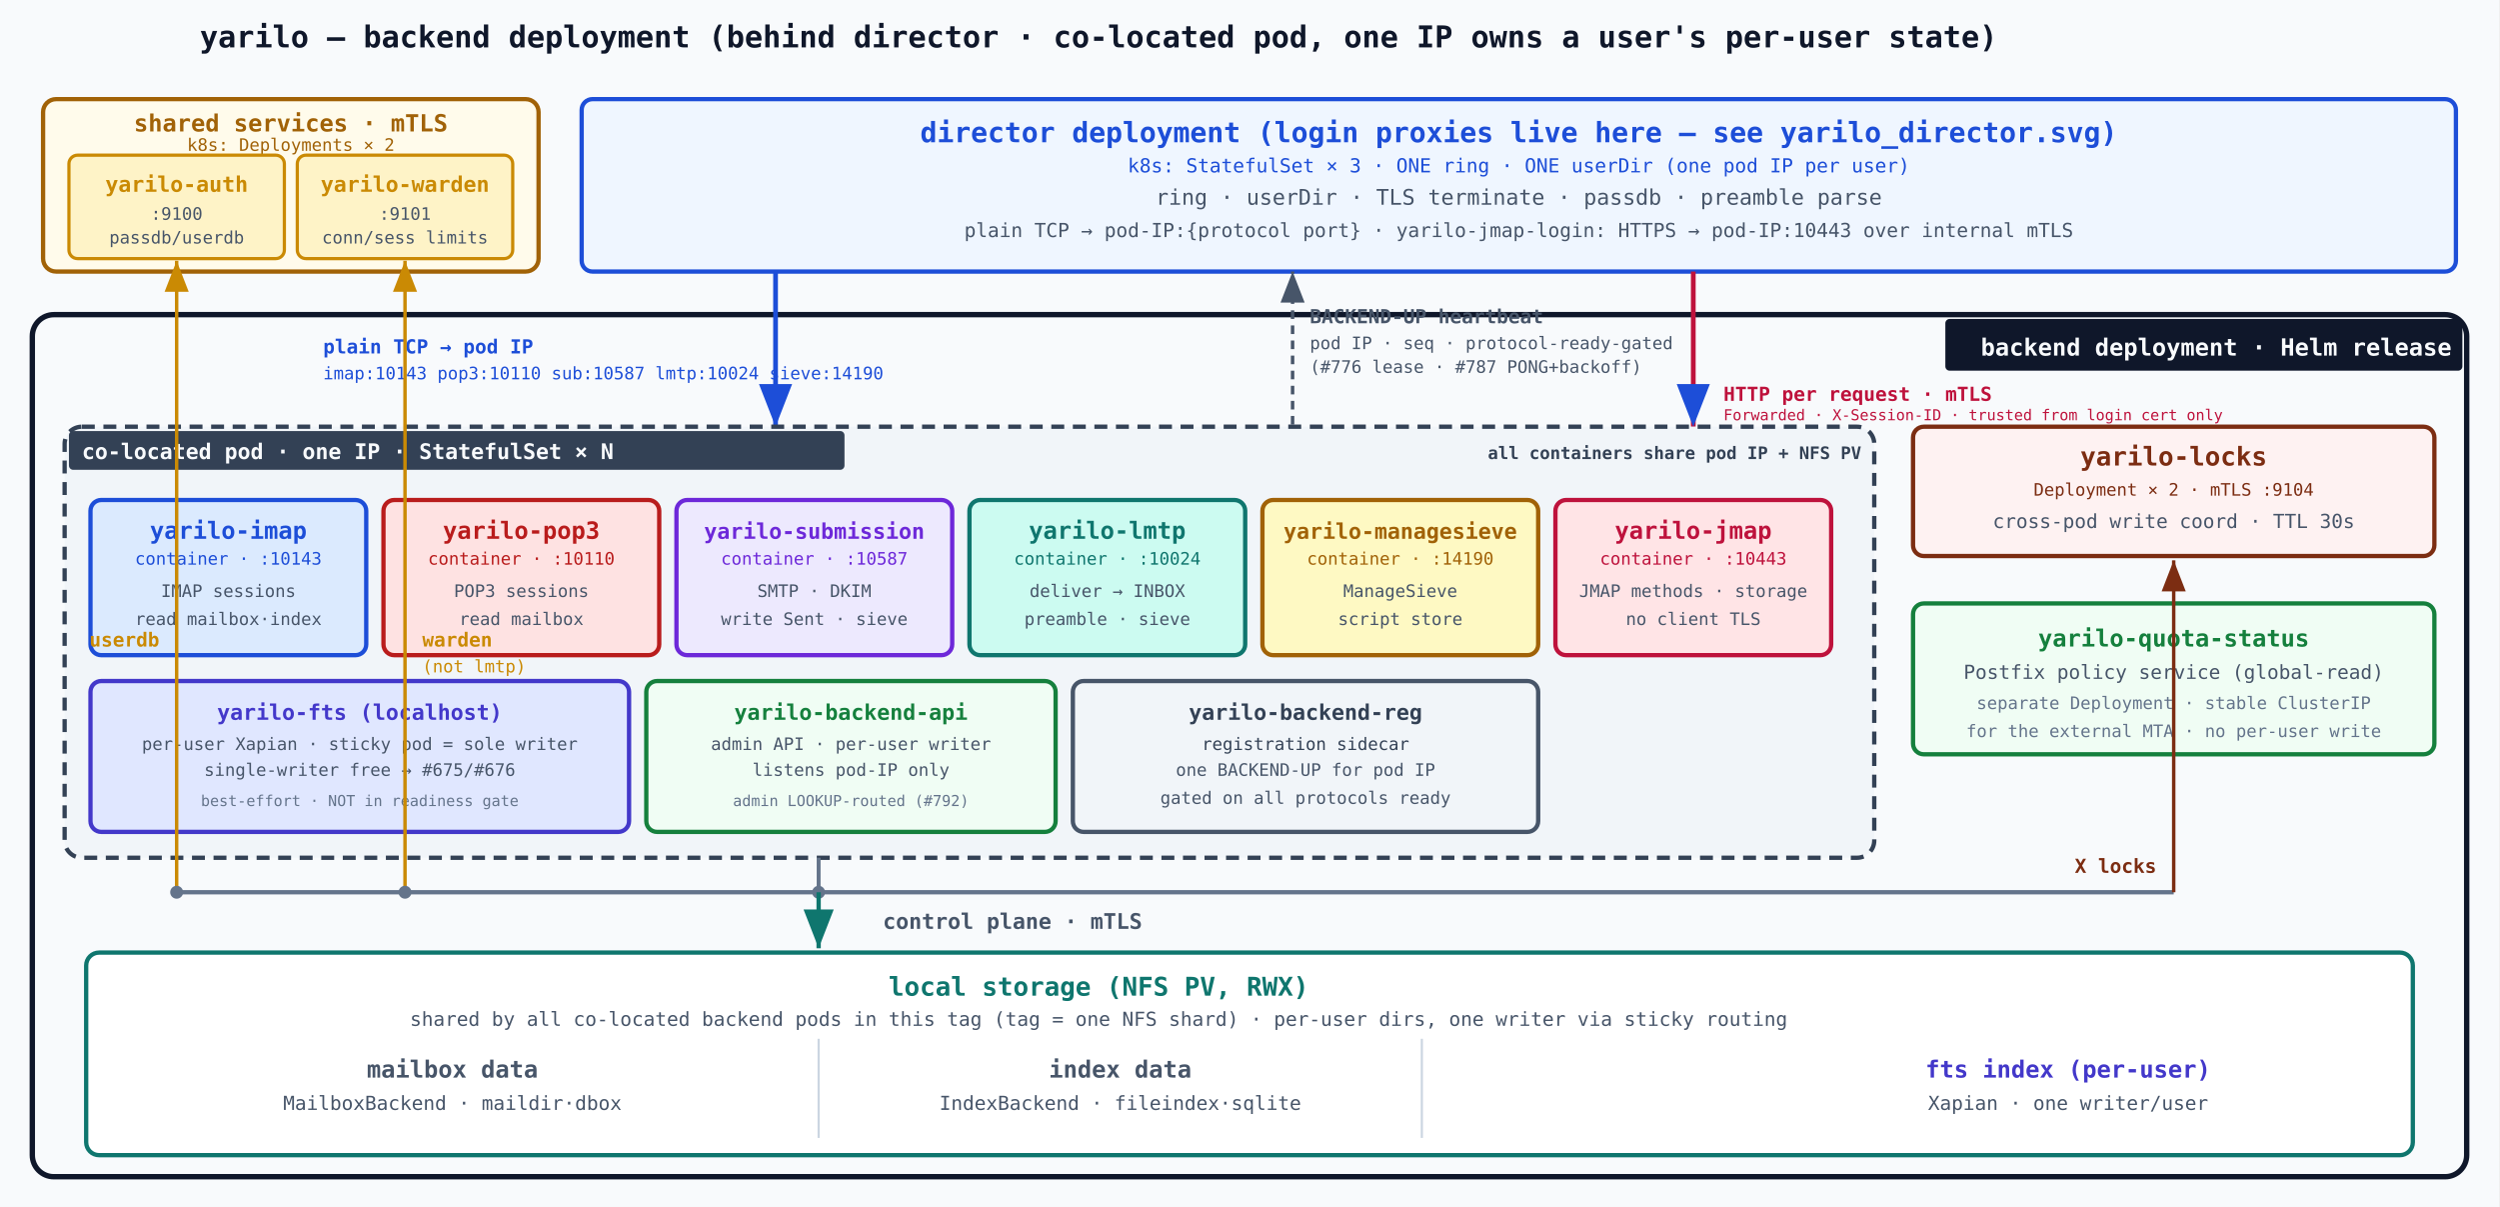
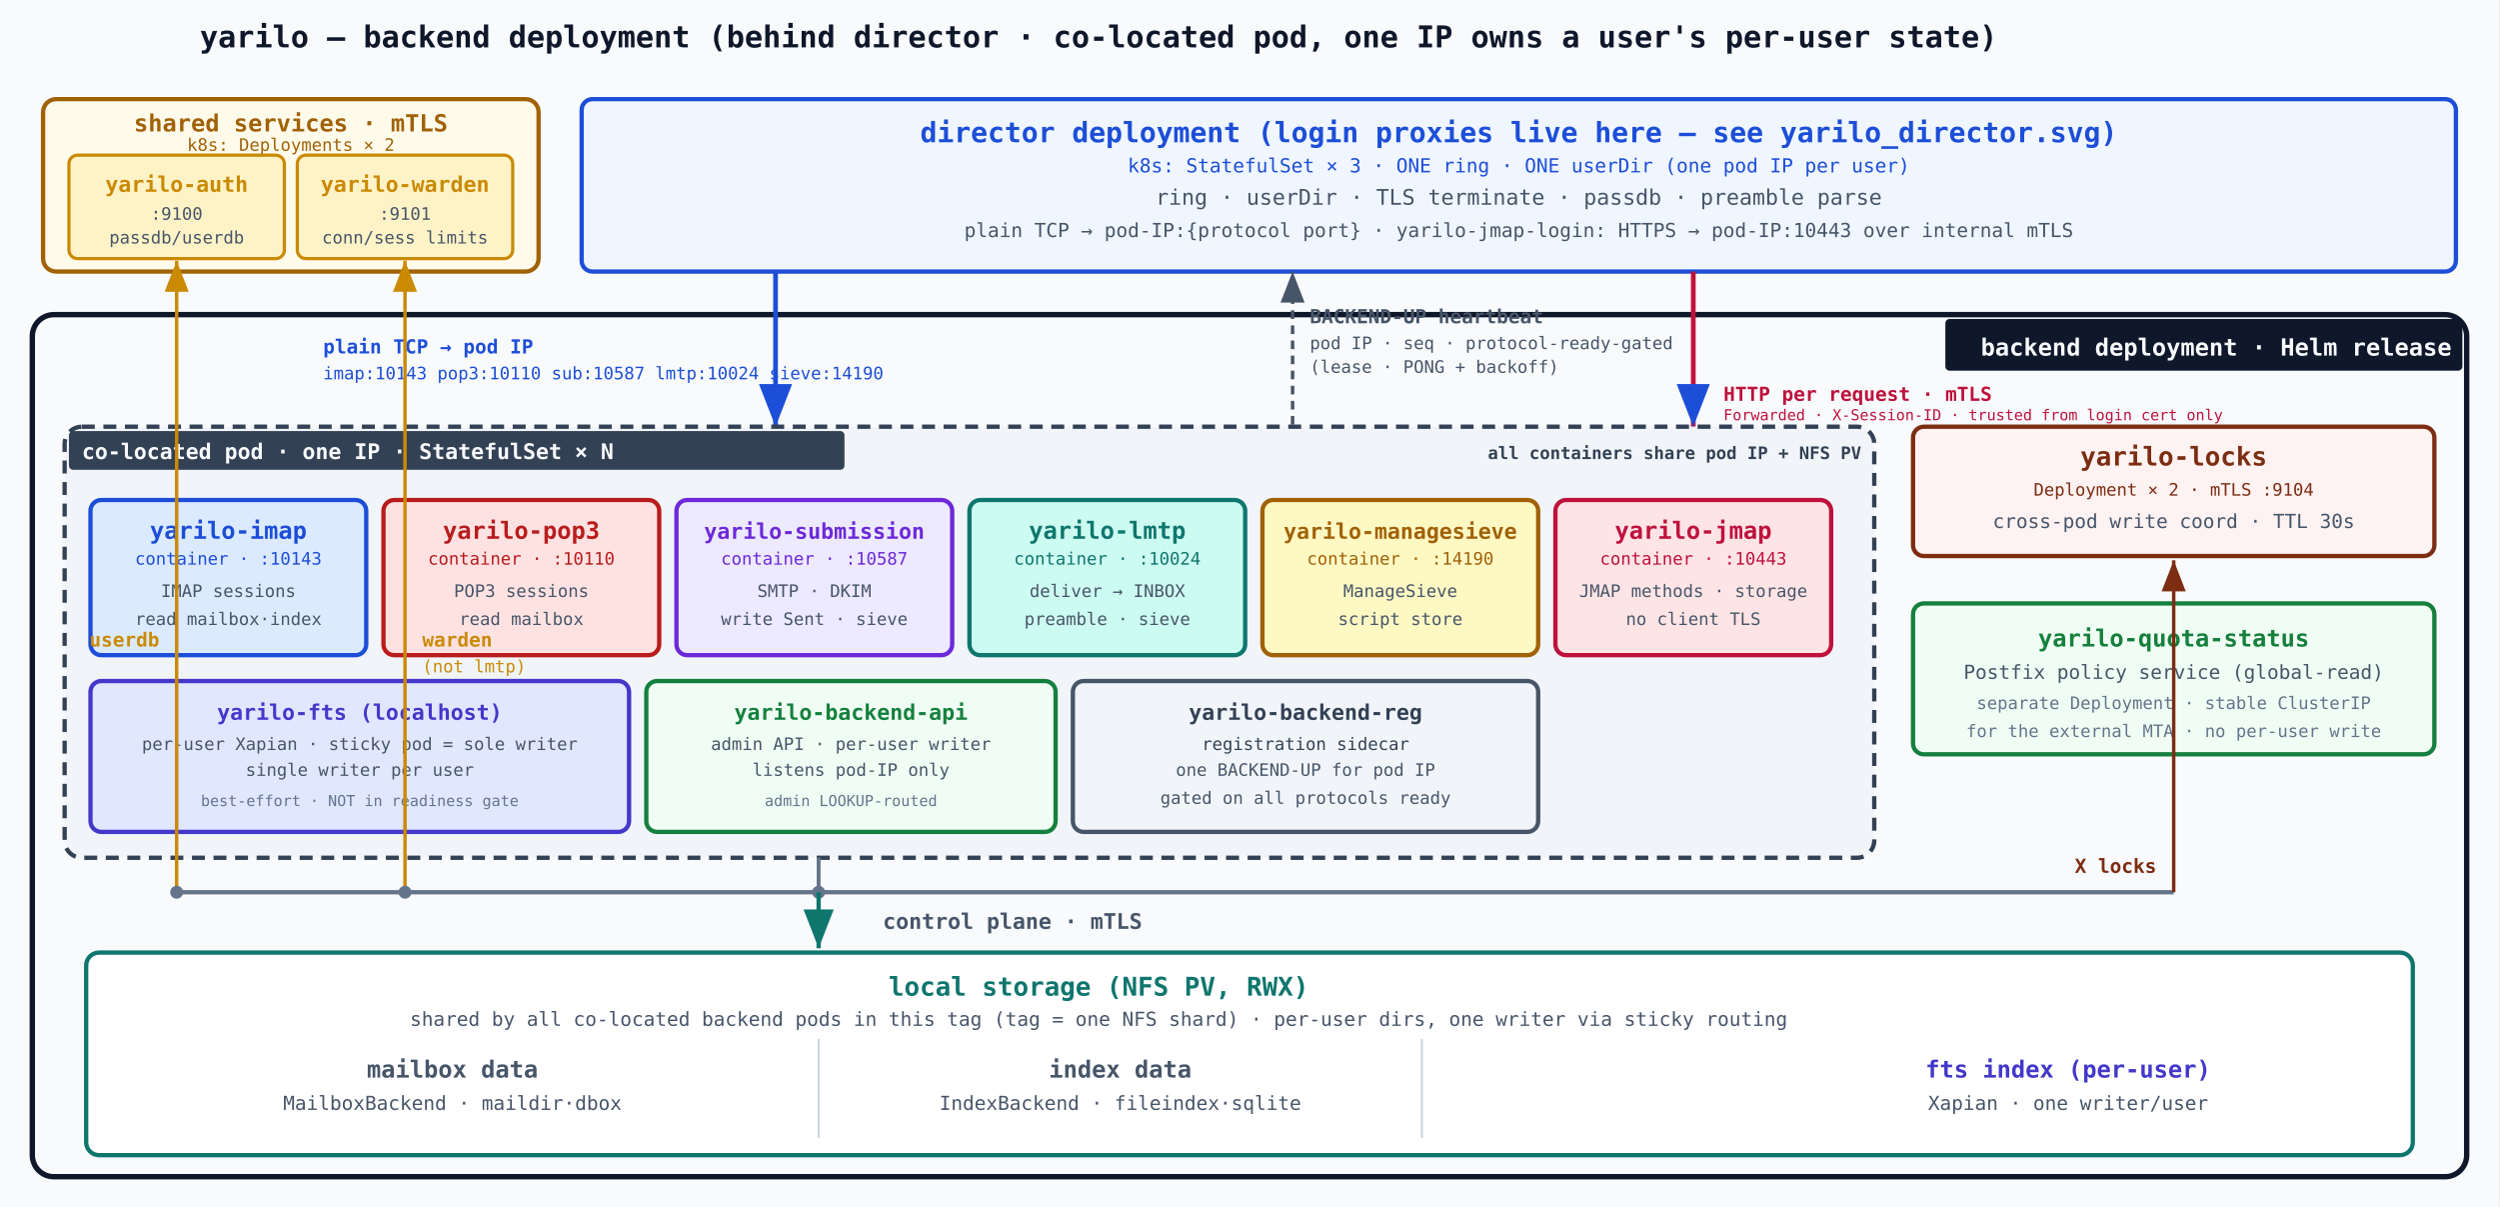
<svg xmlns="http://www.w3.org/2000/svg" width="1160" height="560" font-family="monospace">
  <defs>
    <marker id="ad" markerWidth="9" markerHeight="7" refX="9" refY="3.5" orient="auto">
      <polygon points="0 0,9 3.5,0 7" fill="#1d4ed8" />
    </marker>
    <marker id="aa" markerWidth="9" markerHeight="7" refX="9" refY="3.5" orient="auto">
      <polygon points="0 0,9 3.5,0 7" fill="#ca8a04" />
    </marker>
    <marker id="al" markerWidth="9" markerHeight="7" refX="9" refY="3.5" orient="auto">
      <polygon points="0 0,9 3.5,0 7" fill="#7c2d12" />
    </marker>
    <marker id="ap" markerWidth="9" markerHeight="7" refX="9" refY="3.5" orient="auto">
      <polygon points="0 0,9 3.5,0 7" fill="#0f766e" />
    </marker>
    <marker id="ag" markerWidth="9" markerHeight="7" refX="9" refY="3.5" orient="auto">
      <polygon points="0 0,9 3.5,0 7" fill="#475569" />
    </marker>
  </defs>
  <rect width="1160" height="560" fill="#f8fafc" />
  <text x="510" y="22" text-anchor="middle" fill="#0f172a" font-size="14" font-weight="bold">yarilo — backend deployment (behind director · co-located pod, one IP owns a user's per-user state)</text>
  <rect x="20" y="46" width="230" height="80" rx="6" fill="#fffbeb" stroke="#a16207" stroke-width="2" />
  <text x="135" y="61" text-anchor="middle" fill="#a16207" font-size="11" font-weight="bold">shared services · mTLS</text>
  <text x="135" y="70" text-anchor="middle" fill="#a16207" font-size="8">k8s: Deployments × 2</text>
  <rect x="32" y="72" width="100" height="48" rx="4" fill="#fef3c7" stroke="#ca8a04" stroke-width="1.5" />
  <text x="82" y="89" text-anchor="middle" fill="#ca8a04" font-size="10" font-weight="bold">yarilo-auth</text>
  <text x="82" y="102" text-anchor="middle" fill="#475569" font-size="8">:9100</text>
  <text x="82" y="113" text-anchor="middle" fill="#475569" font-size="8">passdb/userdb</text>
  <rect x="138" y="72" width="100" height="48" rx="4" fill="#fef3c7" stroke="#ca8a04" stroke-width="1.5" />
  <text x="188" y="89" text-anchor="middle" fill="#ca8a04" font-size="10" font-weight="bold">yarilo-warden</text>
  <text x="188" y="102" text-anchor="middle" fill="#475569" font-size="8">:9101</text>
  <text x="188" y="113" text-anchor="middle" fill="#475569" font-size="8">conn/sess limits</text>
  <rect x="270" y="46" width="870" height="80" rx="5" fill="#eff6ff" stroke="#1d4ed8" stroke-width="2" />
  <text x="705" y="66" text-anchor="middle" fill="#1d4ed8" font-size="13" font-weight="bold">director deployment  (login proxies live here — see yarilo_director.svg)</text>
  <text x="705" y="80" text-anchor="middle" fill="#1d4ed8" font-size="9">k8s: StatefulSet × 3 · ONE ring · ONE userDir (one pod IP per user)</text>
  <text x="705" y="95" text-anchor="middle" fill="#475569" font-size="10">ring · userDir · TLS terminate · passdb · preamble parse</text>
  <text x="705" y="110" text-anchor="middle" fill="#475569" font-size="9">plain TCP → pod-IP:{protocol port} · yarilo-jmap-login: HTTPS → pod-IP:10443 over internal mTLS</text>
  <rect x="15" y="146" width="1130" height="400" rx="10" fill="none" stroke="#0f172a" stroke-width="2.5" />
  <rect x="903" y="148" width="240" height="24" rx="2" fill="#0f172a" />
  <text x="1138" y="165" text-anchor="end" fill="#f8fafc" font-size="11" font-weight="bold">backend deployment · Helm release</text>
  <line x1="360" y1="126" x2="360" y2="198" stroke="#1d4ed8" stroke-width="2.2" marker-end="url(#ad)" />
  <text x="150" y="164" text-anchor="start" fill="#1d4ed8" font-size="9" font-weight="bold">plain TCP → pod IP</text>
  <text x="150" y="176" text-anchor="start" fill="#1d4ed8" font-size="8">imap:10143 pop3:10110 sub:10587 lmtp:10024 sieve:14190</text>
  <line x1="786" y1="126" x2="786" y2="198" stroke="#be123c" stroke-width="2.2" marker-end="url(#ad)" />
  <text x="800" y="186" text-anchor="start" fill="#be123c" font-size="9" font-weight="bold">HTTP per request · mTLS</text>
  <text x="800" y="195" text-anchor="start" fill="#be123c" font-size="7">Forwarded · X-Session-ID · trusted from login cert only</text>
  <line x1="600" y1="330" x2="600" y2="126" stroke="#475569" stroke-width="1.6" stroke-dasharray="4 3" marker-end="url(#ag)" />
  <text x="608" y="150" text-anchor="start" fill="#475569" font-size="9" font-weight="bold">BACKEND-UP heartbeat</text>
  <text x="608" y="162" text-anchor="start" fill="#475569" font-size="8">pod IP · seq · protocol-ready-gated</text>
-   <text x="608" y="173" text-anchor="start" fill="#475569" font-size="8">(#776 lease · #787 PONG+backoff)</text>
+   <text x="608" y="173" text-anchor="start" fill="#475569" font-size="8">(lease · PONG + backoff)</text>
  <rect x="30" y="198" width="840" height="200" rx="8" fill="#f1f5f9" stroke="#334155" stroke-width="2" stroke-dasharray="6 4" />
  <rect x="32" y="200" width="360" height="18" rx="2" fill="#334155" />
  <text x="38" y="213" text-anchor="start" fill="#f8fafc" font-size="10" font-weight="bold">co-located pod · one IP · StatefulSet × N</text>
  <text x="864" y="213" text-anchor="end" fill="#334155" font-size="8" font-weight="bold">all containers share pod IP + NFS PV</text>
  <rect x="42" y="232" width="128" height="72" rx="5" fill="#dbeafe" stroke="#1d4ed8" stroke-width="2" />
  <text x="106" y="250" text-anchor="middle" fill="#1d4ed8" font-size="11" font-weight="bold">yarilo-imap</text>
  <text x="106" y="262" text-anchor="middle" fill="#1d4ed8" font-size="8">container · :10143</text>
  <text x="106" y="277" text-anchor="middle" fill="#475569" font-size="8">IMAP sessions</text>
  <text x="106" y="290" text-anchor="middle" fill="#475569" font-size="8">read mailbox·index</text>
  <rect x="178" y="232" width="128" height="72" rx="5" fill="#fee2e2" stroke="#b91c1c" stroke-width="2" />
  <text x="242" y="250" text-anchor="middle" fill="#b91c1c" font-size="11" font-weight="bold">yarilo-pop3</text>
  <text x="242" y="262" text-anchor="middle" fill="#b91c1c" font-size="8">container · :10110</text>
  <text x="242" y="277" text-anchor="middle" fill="#475569" font-size="8">POP3 sessions</text>
  <text x="242" y="290" text-anchor="middle" fill="#475569" font-size="8">read mailbox</text>
  <rect x="314" y="232" width="128" height="72" rx="5" fill="#ede9fe" stroke="#6d28d9" stroke-width="2" />
  <text x="378" y="250" text-anchor="middle" fill="#6d28d9" font-size="10" font-weight="bold">yarilo-submission</text>
  <text x="378" y="262" text-anchor="middle" fill="#6d28d9" font-size="8">container · :10587</text>
  <text x="378" y="277" text-anchor="middle" fill="#475569" font-size="8">SMTP · DKIM</text>
  <text x="378" y="290" text-anchor="middle" fill="#475569" font-size="8">write Sent · sieve</text>
  <rect x="450" y="232" width="128" height="72" rx="5" fill="#ccfbf1" stroke="#0f766e" stroke-width="2" />
  <text x="514" y="250" text-anchor="middle" fill="#0f766e" font-size="11" font-weight="bold">yarilo-lmtp</text>
  <text x="514" y="262" text-anchor="middle" fill="#0f766e" font-size="8">container · :10024</text>
  <text x="514" y="277" text-anchor="middle" fill="#475569" font-size="8">deliver → INBOX</text>
  <text x="514" y="290" text-anchor="middle" fill="#475569" font-size="8">preamble · sieve</text>
  <rect x="586" y="232" width="128" height="72" rx="5" fill="#fef9c3" stroke="#a16207" stroke-width="2" />
  <text x="650" y="250" text-anchor="middle" fill="#a16207" font-size="10" font-weight="bold">yarilo-managesieve</text>
  <text x="650" y="262" text-anchor="middle" fill="#a16207" font-size="8">container · :14190</text>
  <text x="650" y="277" text-anchor="middle" fill="#475569" font-size="8">ManageSieve</text>
  <text x="650" y="290" text-anchor="middle" fill="#475569" font-size="8">script store</text>
  <rect x="722" y="232" width="128" height="72" rx="5" fill="#ffe4e6" stroke="#be123c" stroke-width="2" />
  <text x="786" y="250" text-anchor="middle" fill="#be123c" font-size="11" font-weight="bold">yarilo-jmap</text>
  <text x="786" y="262" text-anchor="middle" fill="#be123c" font-size="8">container · :10443</text>
  <text x="786" y="277" text-anchor="middle" fill="#475569" font-size="8">JMAP methods · storage</text>
  <text x="786" y="290" text-anchor="middle" fill="#475569" font-size="8">no client TLS</text>
  <rect x="42" y="316" width="250" height="70" rx="5" fill="#e0e7ff" stroke="#4338ca" stroke-width="2" />
  <text x="167" y="334" text-anchor="middle" fill="#4338ca" font-size="10" font-weight="bold">yarilo-fts (localhost)</text>
  <text x="167" y="348" text-anchor="middle" fill="#475569" font-size="8">per-user Xapian · sticky pod = sole writer</text>
-   <text x="167" y="360" text-anchor="middle" fill="#475569" font-size="8">single-writer free → #675/#676</text>
+   <text x="167" y="360" text-anchor="middle" fill="#475569" font-size="8">single writer per user</text>
  <text x="167" y="374" text-anchor="middle" fill="#64748b" font-size="7">best-effort · NOT in readiness gate</text>
  <rect x="300" y="316" width="190" height="70" rx="5" fill="#f0fdf4" stroke="#15803d" stroke-width="2" />
  <text x="395" y="334" text-anchor="middle" fill="#15803d" font-size="10" font-weight="bold">yarilo-backend-api</text>
  <text x="395" y="348" text-anchor="middle" fill="#475569" font-size="8">admin API · per-user writer</text>
  <text x="395" y="360" text-anchor="middle" fill="#475569" font-size="8">listens pod-IP only</text>
-   <text x="395" y="374" text-anchor="middle" fill="#64748b" font-size="7">admin LOOKUP-routed (#792)</text>
+   <text x="395" y="374" text-anchor="middle" fill="#64748b" font-size="7">admin LOOKUP-routed</text>
  <rect x="498" y="316" width="216" height="70" rx="5" fill="#f1f5f9" stroke="#475569" stroke-width="2" />
  <text x="606" y="334" text-anchor="middle" fill="#334155" font-size="10" font-weight="bold">yarilo-backend-reg</text>
  <text x="606" y="348" text-anchor="middle" fill="#334155" font-size="8">registration sidecar</text>
  <text x="606" y="360" text-anchor="middle" fill="#475569" font-size="8">one BACKEND-UP for pod IP</text>
  <text x="606" y="373" text-anchor="middle" fill="#475569" font-size="8">gated on all protocols ready</text>
  <rect x="888" y="198" width="242" height="60" rx="5" fill="#fef2f2" stroke="#7c2d12" stroke-width="2" />
  <text x="1009" y="216" text-anchor="middle" fill="#7c2d12" font-size="12" font-weight="bold">yarilo-locks</text>
  <text x="1009" y="230" text-anchor="middle" fill="#7c2d12" font-size="8">Deployment × 2 · mTLS :9104</text>
  <text x="1009" y="245" text-anchor="middle" fill="#475569" font-size="9">cross-pod write coord · TTL 30s</text>
  <rect x="888" y="280" width="242" height="70" rx="5" fill="#f0fdf4" stroke="#15803d" stroke-width="2" />
  <text x="1009" y="300" text-anchor="middle" fill="#15803d" font-size="11" font-weight="bold">yarilo-quota-status</text>
  <text x="1009" y="315" text-anchor="middle" fill="#475569" font-size="9">Postfix policy service (global-read)</text>
  <text x="1009" y="329" text-anchor="middle" fill="#64748b" font-size="8">separate Deployment · stable ClusterIP</text>
  <text x="1009" y="342" text-anchor="middle" fill="#64748b" font-size="8">for the external MTA · no per-user write</text>
  <line x1="380" y1="398" x2="380" y2="414" stroke="#64748b" stroke-width="1.8" />
  <line x1="82" y1="414" x2="1009" y2="414" stroke="#64748b" stroke-width="2" />
  <circle cx="380" cy="414" r="3" fill="#64748b" />
  <text x="470" y="431" text-anchor="middle" fill="#475569" font-size="10" font-weight="bold">control plane · mTLS</text>
  <line x1="1009" y1="414" x2="1009" y2="260" stroke="#7c2d12" stroke-width="1.6" marker-end="url(#al)" />
  <text x="1001" y="405" text-anchor="end" fill="#7c2d12" font-size="9" font-weight="bold">X locks</text>
  <line x1="82" y1="414" x2="82" y2="121" stroke="#ca8a04" stroke-width="1.6" marker-end="url(#aa)" />
  <text x="74" y="300" text-anchor="end" fill="#ca8a04" font-size="9" font-weight="bold">userdb</text>
  <line x1="188" y1="414" x2="188" y2="121" stroke="#ca8a04" stroke-width="1.6" marker-end="url(#aa)" />
  <text x="196" y="300" text-anchor="start" fill="#ca8a04" font-size="9" font-weight="bold">warden</text>
  <text x="196" y="312" text-anchor="start" fill="#ca8a04" font-size="8">(not lmtp)</text>
  <circle cx="82" cy="414" r="3" fill="#64748b" />
  <circle cx="188" cy="414" r="3" fill="#64748b" />
  <line x1="380" y1="414" x2="380" y2="440" stroke="#0f766e" stroke-width="2" marker-end="url(#ap)" />
  <rect x="40" y="442" width="1080" height="94" rx="6" fill="#ffffff" stroke="#0f766e" stroke-width="2" />
  <text x="510" y="462" text-anchor="middle" fill="#0f766e" font-size="12" font-weight="bold">local storage (NFS PV, RWX)</text>
  <text x="510" y="476" text-anchor="middle" fill="#475569" font-size="9">shared by all co-located backend pods in this tag (tag = one NFS shard) · per-user dirs, one writer via sticky routing</text>
  <line x1="380" y1="482" x2="380" y2="528" stroke="#cbd5e1" stroke-width="1" />
  <line x1="660" y1="482" x2="660" y2="528" stroke="#cbd5e1" stroke-width="1" />
  <text x="210" y="500" text-anchor="middle" fill="#475569" font-size="11" font-weight="bold">mailbox data</text>
  <text x="210" y="515" text-anchor="middle" fill="#475569" font-size="9">MailboxBackend · maildir·dbox</text>
  <text x="520" y="500" text-anchor="middle" fill="#475569" font-size="11" font-weight="bold">index data</text>
  <text x="520" y="515" text-anchor="middle" fill="#475569" font-size="9">IndexBackend · fileindex·sqlite</text>
  <text x="960" y="500" text-anchor="middle" fill="#4338ca" font-size="11" font-weight="bold">fts index (per-user)</text>
  <text x="960" y="515" text-anchor="middle" fill="#475569" font-size="9">Xapian · one writer/user</text>
</svg>
